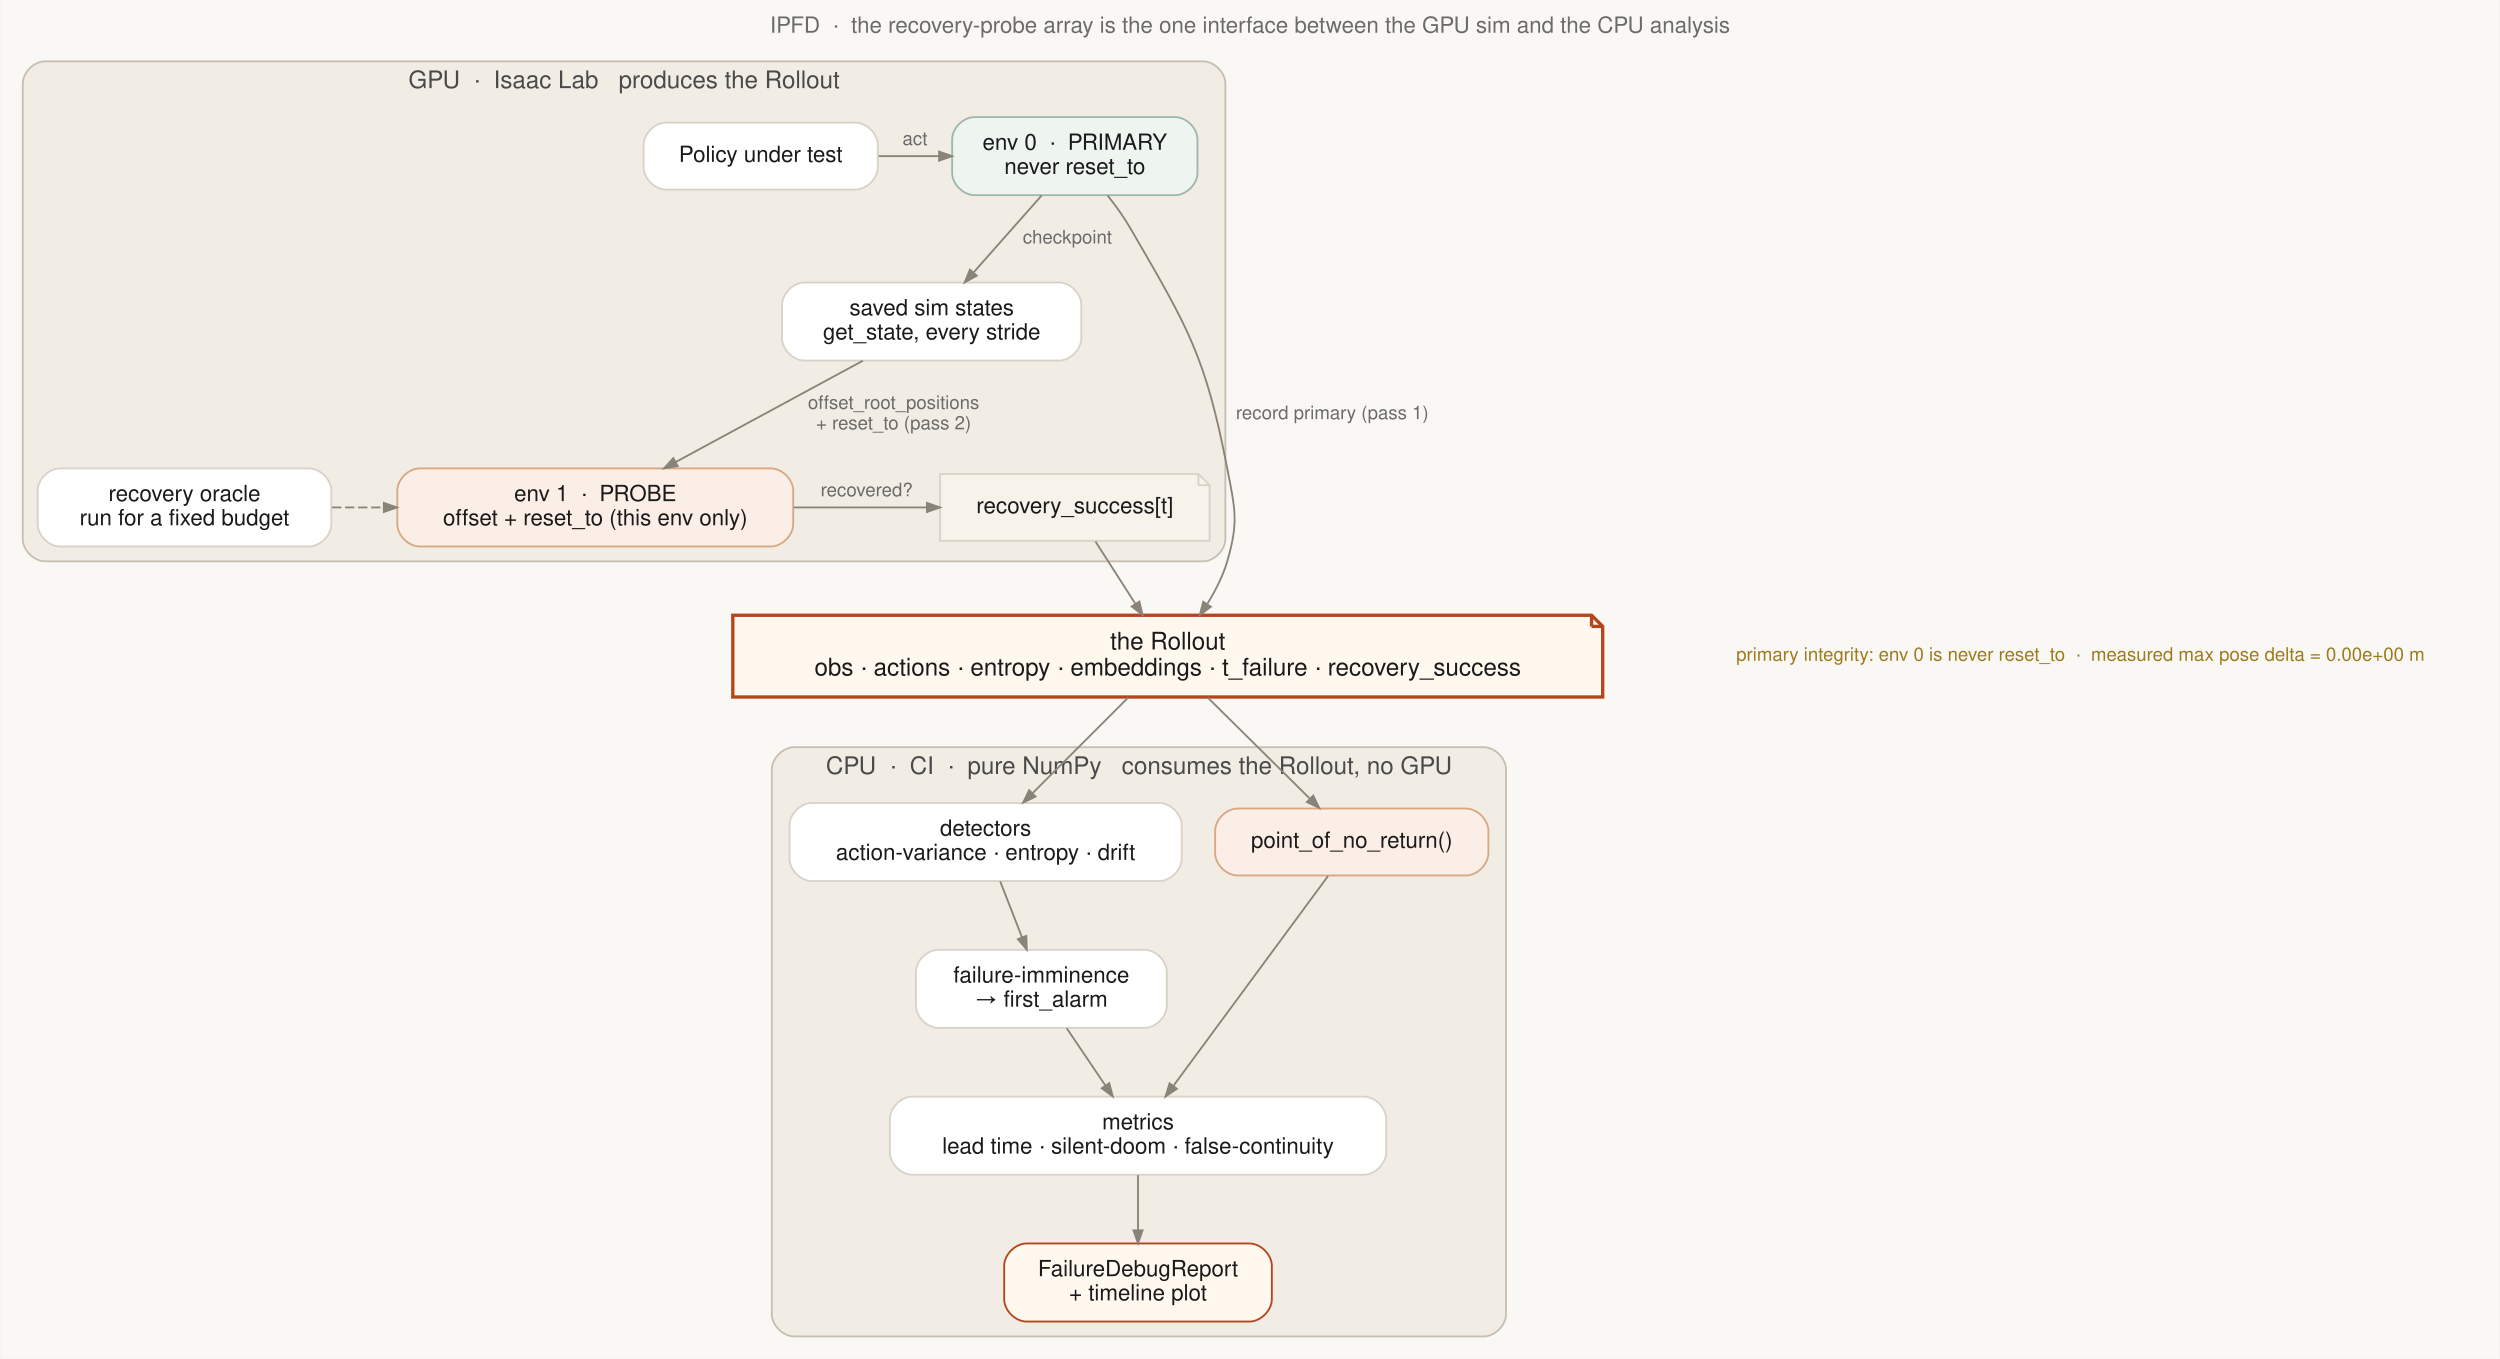
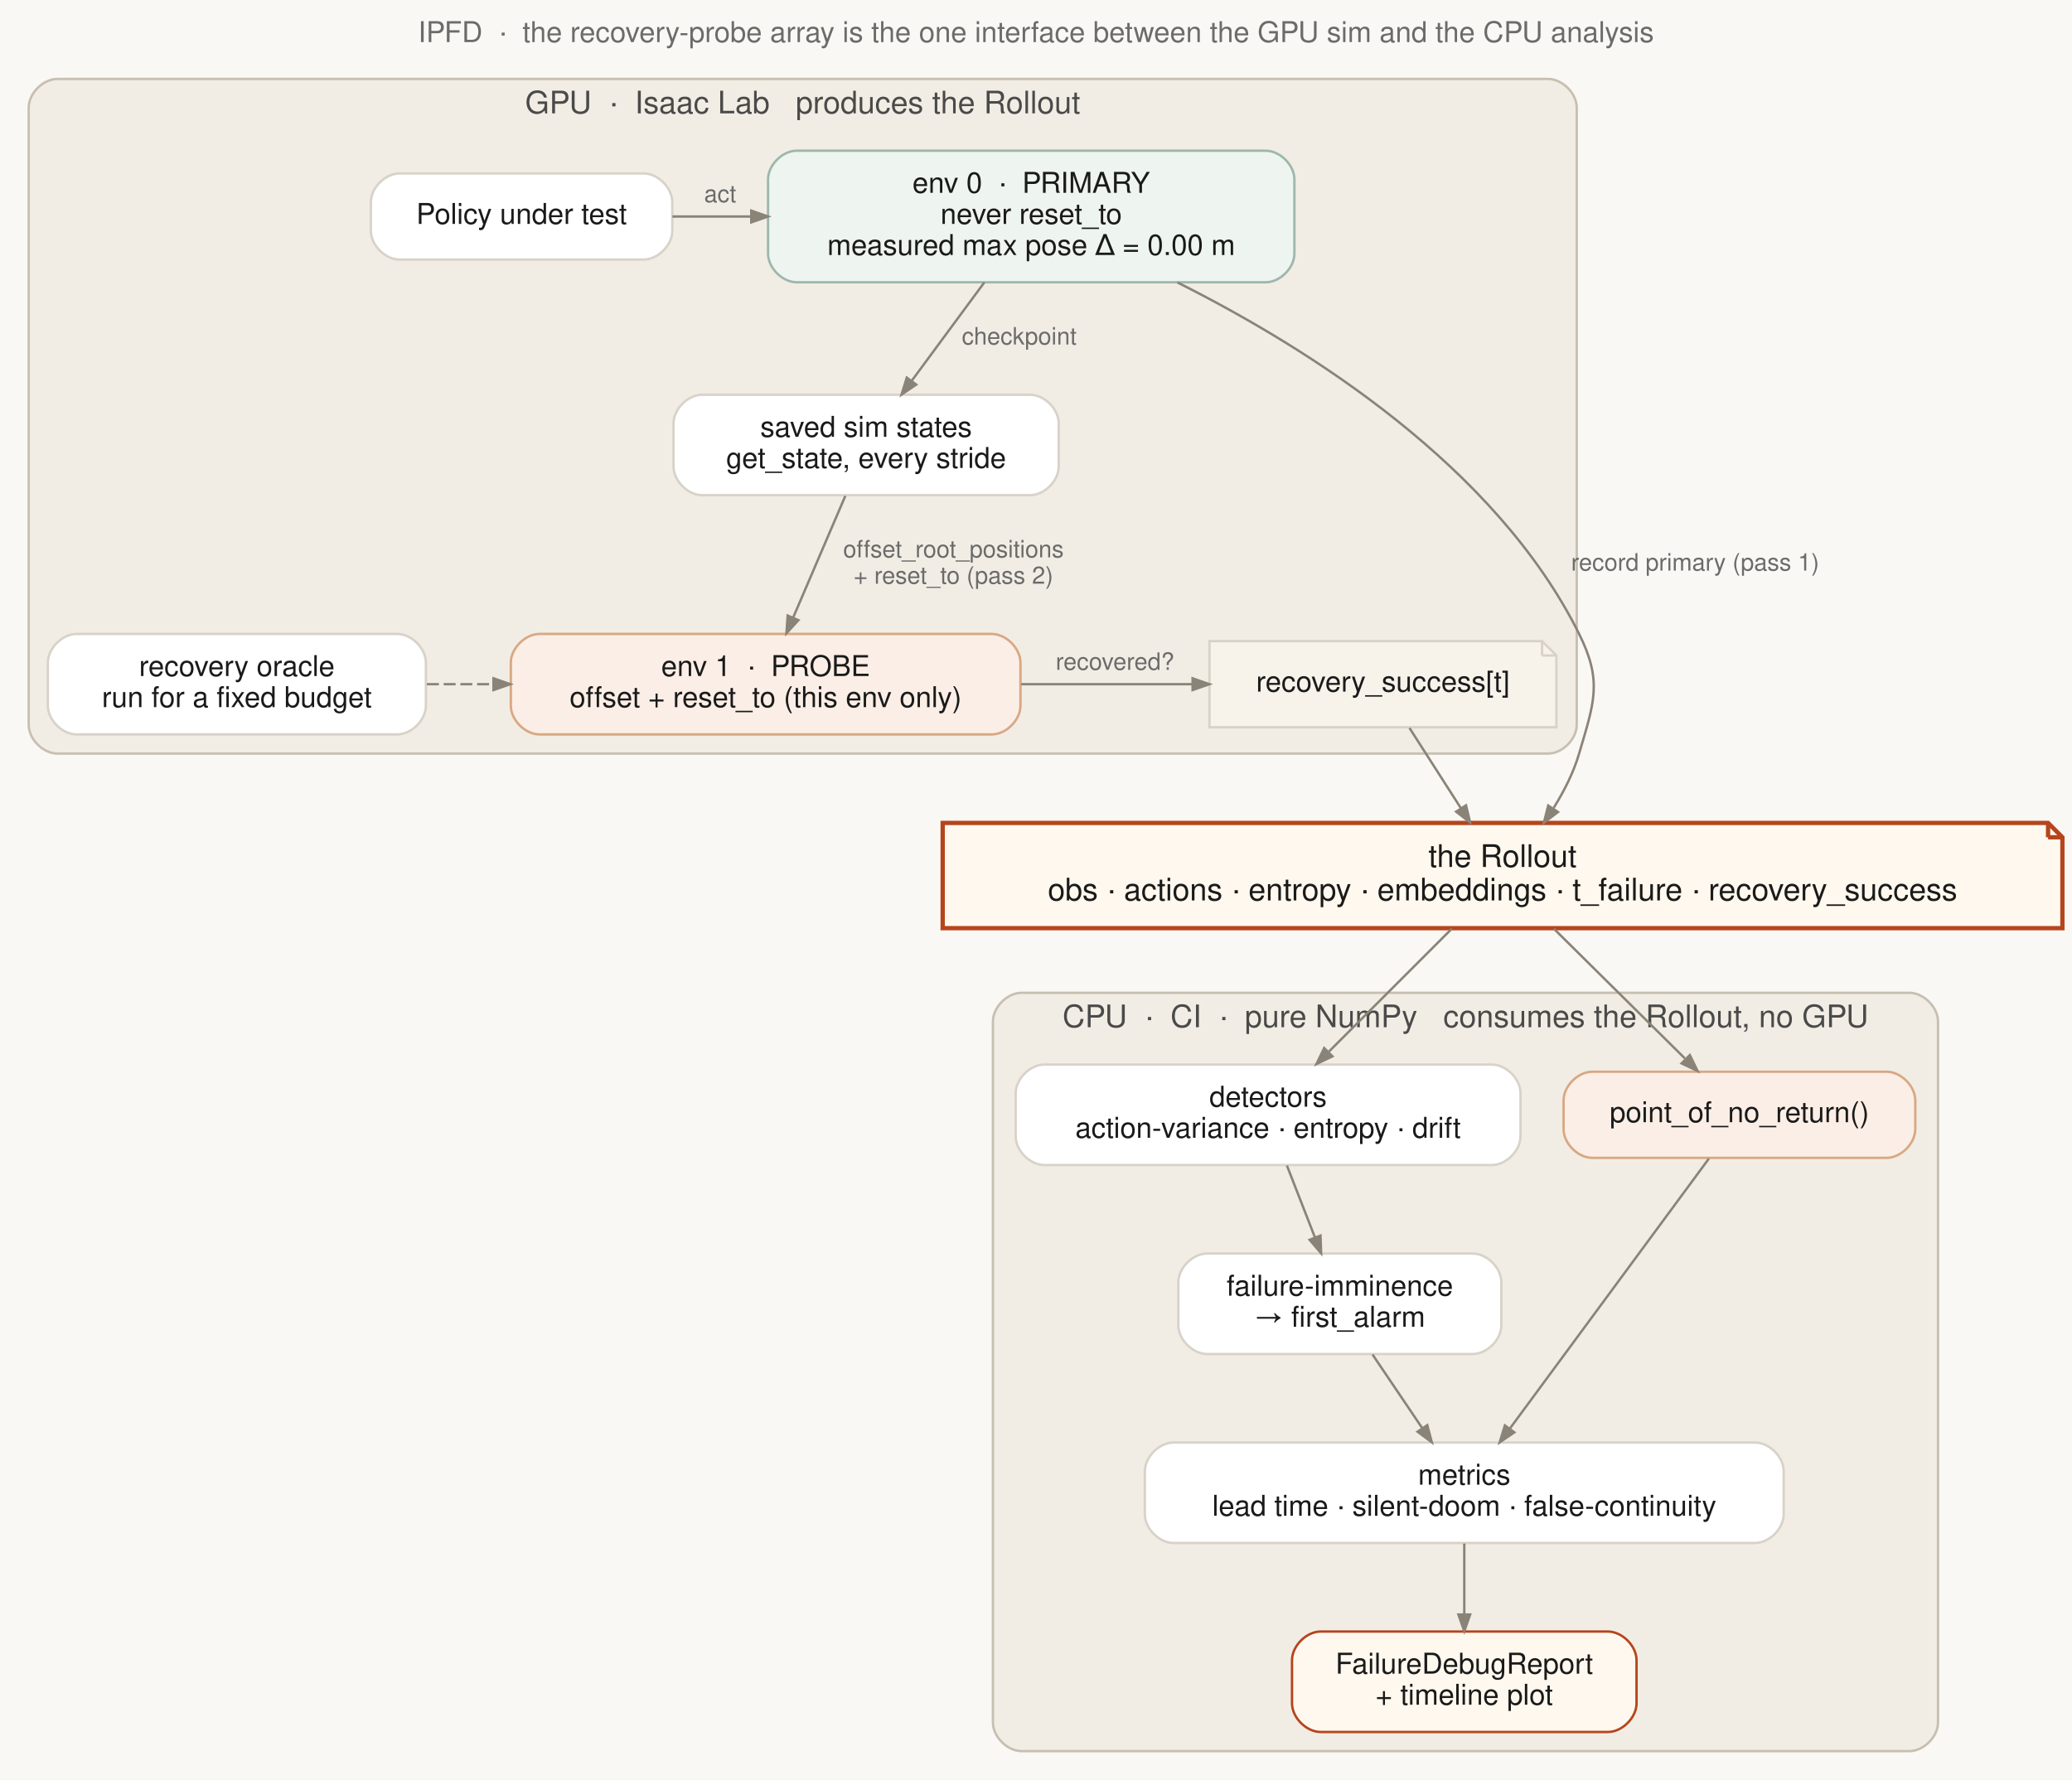
- <svg xmlns="http://www.w3.org/2000/svg" width="1345pt" height="731pt" viewBox="0.00 0.00 1344.50 731.00">
-   <g id="graph0" class="graph" transform="scale(1 1) rotate(0) translate(4 727)">
-     <polygon fill="#faf8f4" stroke="transparent" points="-4,4 -4,-727 1340.5,-727 1340.5,4 -4,4" />
-     <text text-anchor="middle" x="668.25" y="-709.4" font-family="Helvetica,sans-Serif" font-size="12.00" fill="#6b6b6b">IPFD  ·  the recovery-probe array is the one interface between the GPU sim and the CPU analysis</text>
+ <svg xmlns="http://www.w3.org/2000/svg" width="866pt" height="744pt" viewBox="0.00 0.00 866.00 744.00">
+   <g id="graph0" class="graph" transform="scale(1 1) rotate(0) translate(4 740)">
+     <polygon fill="#faf8f4" stroke="transparent" points="-4,4 -4,-740 862,-740 862,4 -4,4" />
+     <text text-anchor="middle" x="429" y="-722.4" font-family="Helvetica,sans-Serif" font-size="12.00" fill="#6b6b6b">IPFD  ·  the recovery-probe array is the one interface between the GPU sim and the CPU analysis</text>
    <g id="clust1" class="cluster">
-       <path fill="#f2ede4" stroke="#c7bfb2" d="M20,-425C20,-425 643,-425 643,-425 649,-425 655,-431 655,-437 655,-437 655,-682 655,-682 655,-688 649,-694 643,-694 643,-694 20,-694 20,-694 14,-694 8,-688 8,-682 8,-682 8,-437 8,-437 8,-431 14,-425 20,-425" />
-       <text text-anchor="middle" x="331.5" y="-679.6" font-family="Helvetica,sans-Serif" font-size="13.00" fill="#4a4a4a">GPU  ·  Isaac Lab   produces the Rollout</text>
+       <path fill="#f2ede4" stroke="#c7bfb2" d="M20,-425C20,-425 643,-425 643,-425 649,-425 655,-431 655,-437 655,-437 655,-695 655,-695 655,-701 649,-707 643,-707 643,-707 20,-707 20,-707 14,-707 8,-701 8,-695 8,-695 8,-437 8,-437 8,-431 14,-425 20,-425" />
+       <text text-anchor="middle" x="331.5" y="-692.6" font-family="Helvetica,sans-Serif" font-size="13.00" fill="#4a4a4a">GPU  ·  Isaac Lab   produces the Rollout</text>
    </g>
    <g id="clust4" class="cluster">
      <path fill="#f2ede4" stroke="#c7bfb2" d="M423,-8C423,-8 794,-8 794,-8 800,-8 806,-14 806,-20 806,-20 806,-313 806,-313 806,-319 800,-325 794,-325 794,-325 423,-325 423,-325 417,-325 411,-319 411,-313 411,-313 411,-20 411,-20 411,-14 417,-8 423,-8" />
      <text text-anchor="middle" x="608.5" y="-310.6" font-family="Helvetica,sans-Serif" font-size="13.00" fill="#4a4a4a">CPU  ·  CI  ·  pure NumPy   consumes the Rollout, no GPU</text>
    </g>
    <g id="node1" class="node">
-       <path fill="#ffffff" stroke="#d8d2c8" d="M456,-661C456,-661 354,-661 354,-661 348,-661 342,-655 342,-649 342,-649 342,-637 342,-637 342,-631 348,-625 354,-625 354,-625 456,-625 456,-625 462,-625 468,-631 468,-637 468,-637 468,-649 468,-649 468,-655 462,-661 456,-661" />
-       <text text-anchor="middle" x="405" y="-639.9" font-family="Helvetica,sans-Serif" font-size="12.00" fill="#1a1a1a">Policy under test</text>
+       <path fill="#ffffff" stroke="#d8d2c8" d="M265,-667.5C265,-667.5 163,-667.5 163,-667.5 157,-667.5 151,-661.5 151,-655.5 151,-655.5 151,-643.5 151,-643.5 151,-637.5 157,-631.5 163,-631.5 163,-631.5 265,-631.5 265,-631.5 271,-631.5 277,-637.5 277,-643.5 277,-643.5 277,-655.5 277,-655.5 277,-661.5 271,-667.5 265,-667.5" />
+       <text text-anchor="middle" x="214" y="-646.4" font-family="Helvetica,sans-Serif" font-size="12.00" fill="#1a1a1a">Policy under test</text>
    </g>
    <g id="node2" class="node">
-       <path fill="#eef4f0" stroke="#9db8ab" d="M628,-664C628,-664 520,-664 520,-664 514,-664 508,-658 508,-652 508,-652 508,-634 508,-634 508,-628 514,-622 520,-622 520,-622 628,-622 628,-622 634,-622 640,-628 640,-634 640,-634 640,-652 640,-652 640,-658 634,-664 628,-664" />
-       <text text-anchor="middle" x="574" y="-646.4" font-family="Helvetica,sans-Serif" font-size="12.00" fill="#1a1a1a">env 0  ·  PRIMARY</text>
-       <text text-anchor="middle" x="574" y="-633.4" font-family="Helvetica,sans-Serif" font-size="12.00" fill="#1a1a1a">never reset_to</text>
+       <path fill="#eef4f0" stroke="#9db8ab" d="M525,-677C525,-677 329,-677 329,-677 323,-677 317,-671 317,-665 317,-665 317,-634 317,-634 317,-628 323,-622 329,-622 329,-622 525,-622 525,-622 531,-622 537,-628 537,-634 537,-634 537,-665 537,-665 537,-671 531,-677 525,-677" />
+       <text text-anchor="middle" x="427" y="-659.4" font-family="Helvetica,sans-Serif" font-size="12.00" fill="#1a1a1a">env 0  ·  PRIMARY</text>
+       <text text-anchor="middle" x="427" y="-646.4" font-family="Helvetica,sans-Serif" font-size="12.00" fill="#1a1a1a">never reset_to</text>
+       <text text-anchor="middle" x="427" y="-633.4" font-family="Helvetica,sans-Serif" font-size="12.00" fill="#1a1a1a">measured max pose Δ = 0.00 m</text>
    </g>
    <g id="edge1" class="edge">
-       <path fill="none" stroke="#8a8378" d="M468.41,-643C479.01,-643 490.09,-643 500.91,-643" />
-       <polygon fill="#8a8378" stroke="#8a8378" points="500.98,-645.45 507.98,-643 500.98,-640.55 500.98,-645.45" />
-       <text text-anchor="middle" x="488" y="-649" font-family="Helvetica,sans-Serif" font-size="10.00" fill="#6b6b6b">  act</text>
+       <path fill="none" stroke="#8a8378" d="M277.04,-649.5C287.51,-649.5 298.65,-649.5 309.94,-649.5" />
+       <polygon fill="#8a8378" stroke="#8a8378" points="310,-651.95 317,-649.5 310,-647.05 310,-651.95" />
+       <text text-anchor="middle" x="297" y="-655.5" font-family="Helvetica,sans-Serif" font-size="10.00" fill="#6b6b6b">  act</text>
    </g>
    <g id="node3" class="node">
-       <path fill="#ffffff" stroke="#d8d2c8" d="M565.5,-575C565.5,-575 428.5,-575 428.5,-575 422.5,-575 416.5,-569 416.5,-563 416.5,-563 416.5,-545 416.5,-545 416.5,-539 422.5,-533 428.5,-533 428.5,-533 565.5,-533 565.5,-533 571.5,-533 577.5,-539 577.5,-545 577.5,-545 577.5,-563 577.5,-563 577.5,-569 571.5,-575 565.5,-575" />
-       <text text-anchor="middle" x="497" y="-557.4" font-family="Helvetica,sans-Serif" font-size="12.00" fill="#1a1a1a">saved sim states</text>
-       <text text-anchor="middle" x="497" y="-544.4" font-family="Helvetica,sans-Serif" font-size="12.00" fill="#1a1a1a">get_state, every stride</text>
+       <path fill="#ffffff" stroke="#d8d2c8" d="M426.5,-575C426.5,-575 289.5,-575 289.5,-575 283.5,-575 277.5,-569 277.5,-563 277.5,-563 277.5,-545 277.5,-545 277.5,-539 283.5,-533 289.5,-533 289.5,-533 426.5,-533 426.5,-533 432.5,-533 438.5,-539 438.5,-545 438.5,-545 438.5,-563 438.5,-563 438.5,-569 432.5,-575 426.5,-575" />
+       <text text-anchor="middle" x="358" y="-557.4" font-family="Helvetica,sans-Serif" font-size="12.00" fill="#1a1a1a">saved sim states</text>
+       <text text-anchor="middle" x="358" y="-544.4" font-family="Helvetica,sans-Serif" font-size="12.00" fill="#1a1a1a">get_state, every stride</text>
    </g>
    <g id="edge2" class="edge">
-       <path fill="none" stroke="#8a8378" d="M556.14,-621.82C545.26,-609.52 531.25,-593.69 519.6,-580.53" />
-       <polygon fill="#8a8378" stroke="#8a8378" points="521.24,-578.69 514.76,-575.07 517.57,-581.93 521.24,-578.69" />
-       <text text-anchor="middle" x="570" y="-596" font-family="Helvetica,sans-Serif" font-size="10.00" fill="#6b6b6b">  checkpoint</text>
+       <path fill="none" stroke="#8a8378" d="M407.41,-621.96C397.88,-609.03 386.46,-593.56 377,-580.75" />
+       <polygon fill="#8a8378" stroke="#8a8378" points="378.94,-579.24 372.81,-575.07 374.99,-582.15 378.94,-579.24" />
+       <text text-anchor="middle" x="422" y="-596" font-family="Helvetica,sans-Serif" font-size="10.00" fill="#6b6b6b">  checkpoint</text>
    </g>
    <g id="node7" class="node">
      <polygon fill="#fff8ee" stroke="#b5451d" stroke-width="1.8" points="852,-396 390,-396 390,-352 858,-352 858,-390 852,-396" />
      <polyline fill="none" stroke="#b5451d" stroke-width="1.8" points="852,-396 852,-390 " />
      <polyline fill="none" stroke="#b5451d" stroke-width="1.8" points="858,-390 852,-390 " />
      <text text-anchor="middle" x="624" y="-377.6" font-family="Helvetica,sans-Serif" font-size="13.00" fill="#1a1a1a">the Rollout</text>
      <text text-anchor="middle" x="624" y="-363.6" font-family="Helvetica,sans-Serif" font-size="13.00" fill="#1a1a1a">obs · actions · entropy · embeddings · t_failure · recovery_success</text>
    </g>
    <g id="edge10" class="edge">
-       <path fill="none" stroke="#8a8378" d="M591.63,-621.86C596.01,-616.3 600.46,-610.11 604,-604 635.02,-550.53 644.23,-535.69 656,-475 660.23,-453.18 662.24,-446.33 656,-425 653.7,-417.12 649.73,-409.31 645.36,-402.28" />
+       <path fill="none" stroke="#8a8378" d="M488.15,-621.92C543.41,-594.18 621.26,-544.9 656,-475 665.89,-455.1 662.24,-446.33 656,-425 653.7,-417.12 649.73,-409.31 645.36,-402.28" />
      <polygon fill="#8a8378" stroke="#8a8378" points="647.16,-400.57 641.26,-396.07 643.07,-403.26 647.16,-400.57" />
-       <text text-anchor="middle" x="712.5" y="-501.5" font-family="Helvetica,sans-Serif" font-size="10.00" fill="#6b6b6b">  record primary (pass 1)</text>
+       <text text-anchor="middle" x="704.5" y="-501.5" font-family="Helvetica,sans-Serif" font-size="10.00" fill="#6b6b6b">  record primary (pass 1)</text>
    </g>
    <g id="node4" class="node">
      <path fill="#fbeee6" stroke="#d8a883" d="M410.5,-475C410.5,-475 221.5,-475 221.5,-475 215.5,-475 209.5,-469 209.5,-463 209.5,-463 209.5,-445 209.5,-445 209.5,-439 215.5,-433 221.5,-433 221.5,-433 410.5,-433 410.5,-433 416.5,-433 422.5,-439 422.5,-445 422.5,-445 422.5,-463 422.5,-463 422.5,-469 416.5,-475 410.5,-475" />
      <text text-anchor="middle" x="316" y="-457.4" font-family="Helvetica,sans-Serif" font-size="12.00" fill="#1a1a1a">env 1  ·  PROBE</text>
      <text text-anchor="middle" x="316" y="-444.4" font-family="Helvetica,sans-Serif" font-size="12.00" fill="#1a1a1a">offset + reset_to (this env only)</text>
    </g>
    <g id="edge3" class="edge">
-       <path fill="none" stroke="#8a8378" d="M459.94,-532.93C430.77,-517.14 390.08,-495.11 359.4,-478.5" />
-       <polygon fill="#8a8378" stroke="#8a8378" points="360.34,-476.22 353.02,-475.04 358,-480.53 360.34,-476.22" />
-       <text text-anchor="middle" x="476.5" y="-507" font-family="Helvetica,sans-Serif" font-size="10.00" fill="#6b6b6b">  offset_root_positions</text>
-       <text text-anchor="middle" x="476.5" y="-496" font-family="Helvetica,sans-Serif" font-size="10.00" fill="#6b6b6b">  + reset_to (pass 2)</text>
+       <path fill="none" stroke="#8a8378" d="M349.3,-532.69C342.99,-517.98 334.4,-497.93 327.52,-481.88" />
+       <polygon fill="#8a8378" stroke="#8a8378" points="329.7,-480.75 324.69,-475.28 325.2,-482.68 329.7,-480.75" />
+       <text text-anchor="middle" x="394.5" y="-507" font-family="Helvetica,sans-Serif" font-size="10.00" fill="#6b6b6b">  offset_root_positions</text>
+       <text text-anchor="middle" x="394.5" y="-496" font-family="Helvetica,sans-Serif" font-size="10.00" fill="#6b6b6b">  + reset_to (pass 2)</text>
    </g>
    <g id="node6" class="node">
      <polygon fill="#f7f2ea" stroke="#d8d2c8" points="640.5,-472 501.5,-472 501.5,-436 646.5,-436 646.5,-466 640.5,-472" />
      <polyline fill="none" stroke="#d8d2c8" points="640.5,-472 640.5,-466 " />
      <polyline fill="none" stroke="#d8d2c8" points="646.5,-466 640.5,-466 " />
      <text text-anchor="middle" x="574" y="-450.9" font-family="Helvetica,sans-Serif" font-size="12.00" fill="#1a1a1a">recovery_success[t]</text>
    </g>
    <g id="edge5" class="edge">
      <path fill="none" stroke="#8a8378" d="M422.8,-454C446.69,-454 471.63,-454 494.21,-454" />
      <polygon fill="#8a8378" stroke="#8a8378" points="494.45,-456.45 501.45,-454 494.45,-451.55 494.45,-456.45" />
      <text text-anchor="middle" x="462" y="-460" font-family="Helvetica,sans-Serif" font-size="10.00" fill="#6b6b6b">  recovered?</text>
    </g>
    <g id="node5" class="node">
      <path fill="#ffffff" stroke="#d8d2c8" d="M162,-475C162,-475 28,-475 28,-475 22,-475 16,-469 16,-463 16,-463 16,-445 16,-445 16,-439 22,-433 28,-433 28,-433 162,-433 162,-433 168,-433 174,-439 174,-445 174,-445 174,-463 174,-463 174,-469 168,-475 162,-475" />
      <text text-anchor="middle" x="95" y="-457.4" font-family="Helvetica,sans-Serif" font-size="12.00" fill="#1a1a1a">recovery oracle</text>
      <text text-anchor="middle" x="95" y="-444.4" font-family="Helvetica,sans-Serif" font-size="12.00" fill="#1a1a1a">run for a fixed budget</text>
    </g>
    <g id="edge4" class="edge">
      <path fill="none" stroke="#8a8378" stroke-dasharray="5,2" d="M174.42,-454C183.68,-454 192.93,-454 202.19,-454" />
      <polygon fill="#8a8378" stroke="#8a8378" points="202.26,-456.45 209.26,-454 202.26,-451.55 202.26,-456.45" />
    </g>
    <g id="edge11" class="edge">
      <path fill="none" stroke="#8a8378" d="M585.1,-435.69C591.41,-425.84 599.45,-413.29 606.59,-402.16" />
      <polygon fill="#8a8378" stroke="#8a8378" points="608.73,-403.37 610.44,-396.15 604.6,-400.72 608.73,-403.37" />
    </g>
    <g id="node8" class="node">
      <path fill="#ffffff" stroke="#d8d2c8" d="M619.5,-295C619.5,-295 432.5,-295 432.5,-295 426.5,-295 420.5,-289 420.5,-283 420.5,-283 420.5,-265 420.5,-265 420.5,-259 426.5,-253 432.5,-253 432.5,-253 619.5,-253 619.5,-253 625.5,-253 631.5,-259 631.5,-265 631.5,-265 631.5,-283 631.5,-283 631.5,-289 625.5,-295 619.5,-295" />
      <text text-anchor="middle" x="526" y="-277.4" font-family="Helvetica,sans-Serif" font-size="12.00" fill="#1a1a1a">detectors</text>
      <text text-anchor="middle" x="526" y="-264.4" font-family="Helvetica,sans-Serif" font-size="12.00" fill="#1a1a1a">action-variance · entropy · drift</text>
    </g>
    <g id="edge12" class="edge">
      <path fill="none" stroke="#8a8378" d="M602.74,-351.74C587.66,-336.66 567.37,-316.37 551.44,-300.44" />
      <polygon fill="#8a8378" stroke="#8a8378" points="552.9,-298.44 546.22,-295.22 549.44,-301.9 552.9,-298.44" />
    </g>
    <g id="node10" class="node">
      <path fill="#fbeee6" stroke="#d8a883" d="M784.5,-292C784.5,-292 661.5,-292 661.5,-292 655.5,-292 649.5,-286 649.5,-280 649.5,-280 649.5,-268 649.5,-268 649.5,-262 655.5,-256 661.5,-256 661.5,-256 784.5,-256 784.5,-256 790.5,-256 796.5,-262 796.5,-268 796.5,-268 796.5,-280 796.5,-280 796.5,-286 790.5,-292 784.5,-292" />
      <text text-anchor="middle" x="723" y="-270.9" font-family="Helvetica,sans-Serif" font-size="12.00" fill="#1a1a1a">point_of_no_return()</text>
    </g>
    <g id="edge13" class="edge">
      <path fill="none" stroke="#8a8378" d="M645.48,-351.74C661.63,-335.75 683.7,-313.9 700.17,-297.6" />
      <polygon fill="#8a8378" stroke="#8a8378" points="702.27,-298.97 705.52,-292.31 698.82,-295.49 702.27,-298.97" />
    </g>
-     <g id="node13" class="node">
-       <text text-anchor="middle" x="1115" y="-371.5" font-family="Helvetica,sans-Serif" font-size="10.00" fill="#9d7a1d">primary integrity: env 0 is never reset_to  ·  measured max pose delta = 0.00e+00 m</text>
-     </g>
    <g id="node9" class="node">
      <path fill="#ffffff" stroke="#d8d2c8" d="M611.5,-216C611.5,-216 500.5,-216 500.5,-216 494.5,-216 488.5,-210 488.5,-204 488.5,-204 488.5,-186 488.5,-186 488.5,-180 494.5,-174 500.5,-174 500.5,-174 611.5,-174 611.5,-174 617.5,-174 623.5,-180 623.5,-186 623.5,-186 623.5,-204 623.5,-204 623.5,-210 617.5,-216 611.5,-216" />
      <text text-anchor="middle" x="556" y="-198.4" font-family="Helvetica,sans-Serif" font-size="12.00" fill="#1a1a1a">failure-imminence</text>
      <text text-anchor="middle" x="556" y="-185.4" font-family="Helvetica,sans-Serif" font-size="12.00" fill="#1a1a1a">→ first_alarm</text>
    </g>
    <g id="edge6" class="edge">
      <path fill="none" stroke="#8a8378" d="M533.88,-252.77C537.46,-243.57 541.75,-232.57 545.6,-222.7" />
      <polygon fill="#8a8378" stroke="#8a8378" points="547.91,-223.51 548.17,-216.1 543.35,-221.73 547.91,-223.51" />
    </g>
    <g id="node11" class="node">
      <path fill="#ffffff" stroke="#d8d2c8" d="M729.5,-137C729.5,-137 486.5,-137 486.5,-137 480.5,-137 474.5,-131 474.5,-125 474.5,-125 474.5,-107 474.5,-107 474.5,-101 480.5,-95 486.5,-95 486.5,-95 729.5,-95 729.5,-95 735.5,-95 741.5,-101 741.5,-107 741.5,-107 741.5,-125 741.5,-125 741.5,-131 735.5,-137 729.5,-137" />
      <text text-anchor="middle" x="608" y="-119.4" font-family="Helvetica,sans-Serif" font-size="12.00" fill="#1a1a1a">metrics</text>
      <text text-anchor="middle" x="608" y="-106.4" font-family="Helvetica,sans-Serif" font-size="12.00" fill="#1a1a1a">lead time · silent-doom · false-continuity</text>
    </g>
    <g id="edge7" class="edge">
      <path fill="none" stroke="#8a8378" d="M569.66,-173.77C575.99,-164.4 583.59,-153.14 590.35,-143.14" />
      <polygon fill="#8a8378" stroke="#8a8378" points="592.54,-144.27 594.43,-137.1 588.48,-141.53 592.54,-144.27" />
    </g>
    <g id="edge8" class="edge">
      <path fill="none" stroke="#8a8378" d="M710.25,-255.71C690.05,-228.3 650.55,-174.72 627,-142.77" />
      <polygon fill="#8a8378" stroke="#8a8378" points="628.92,-141.25 622.79,-137.07 624.98,-144.16 628.92,-141.25" />
    </g>
    <g id="node12" class="node">
      <path fill="#fff8ee" stroke="#b5451d" d="M668,-58C668,-58 548,-58 548,-58 542,-58 536,-52 536,-46 536,-46 536,-28 536,-28 536,-22 542,-16 548,-16 548,-16 668,-16 668,-16 674,-16 680,-22 680,-28 680,-28 680,-46 680,-46 680,-52 674,-58 668,-58" />
      <text text-anchor="middle" x="608" y="-40.4" font-family="Helvetica,sans-Serif" font-size="12.00" fill="#1a1a1a">FailureDebugReport</text>
      <text text-anchor="middle" x="608" y="-27.4" font-family="Helvetica,sans-Serif" font-size="12.00" fill="#1a1a1a">+ timeline plot</text>
    </g>
    <g id="edge9" class="edge">
      <path fill="none" stroke="#8a8378" d="M608,-94.77C608,-85.75 608,-74.99 608,-65.28" />
      <polygon fill="#8a8378" stroke="#8a8378" points="610.45,-65.1 608,-58.1 605.55,-65.1 610.45,-65.1" />
    </g>
  </g>
</svg>
